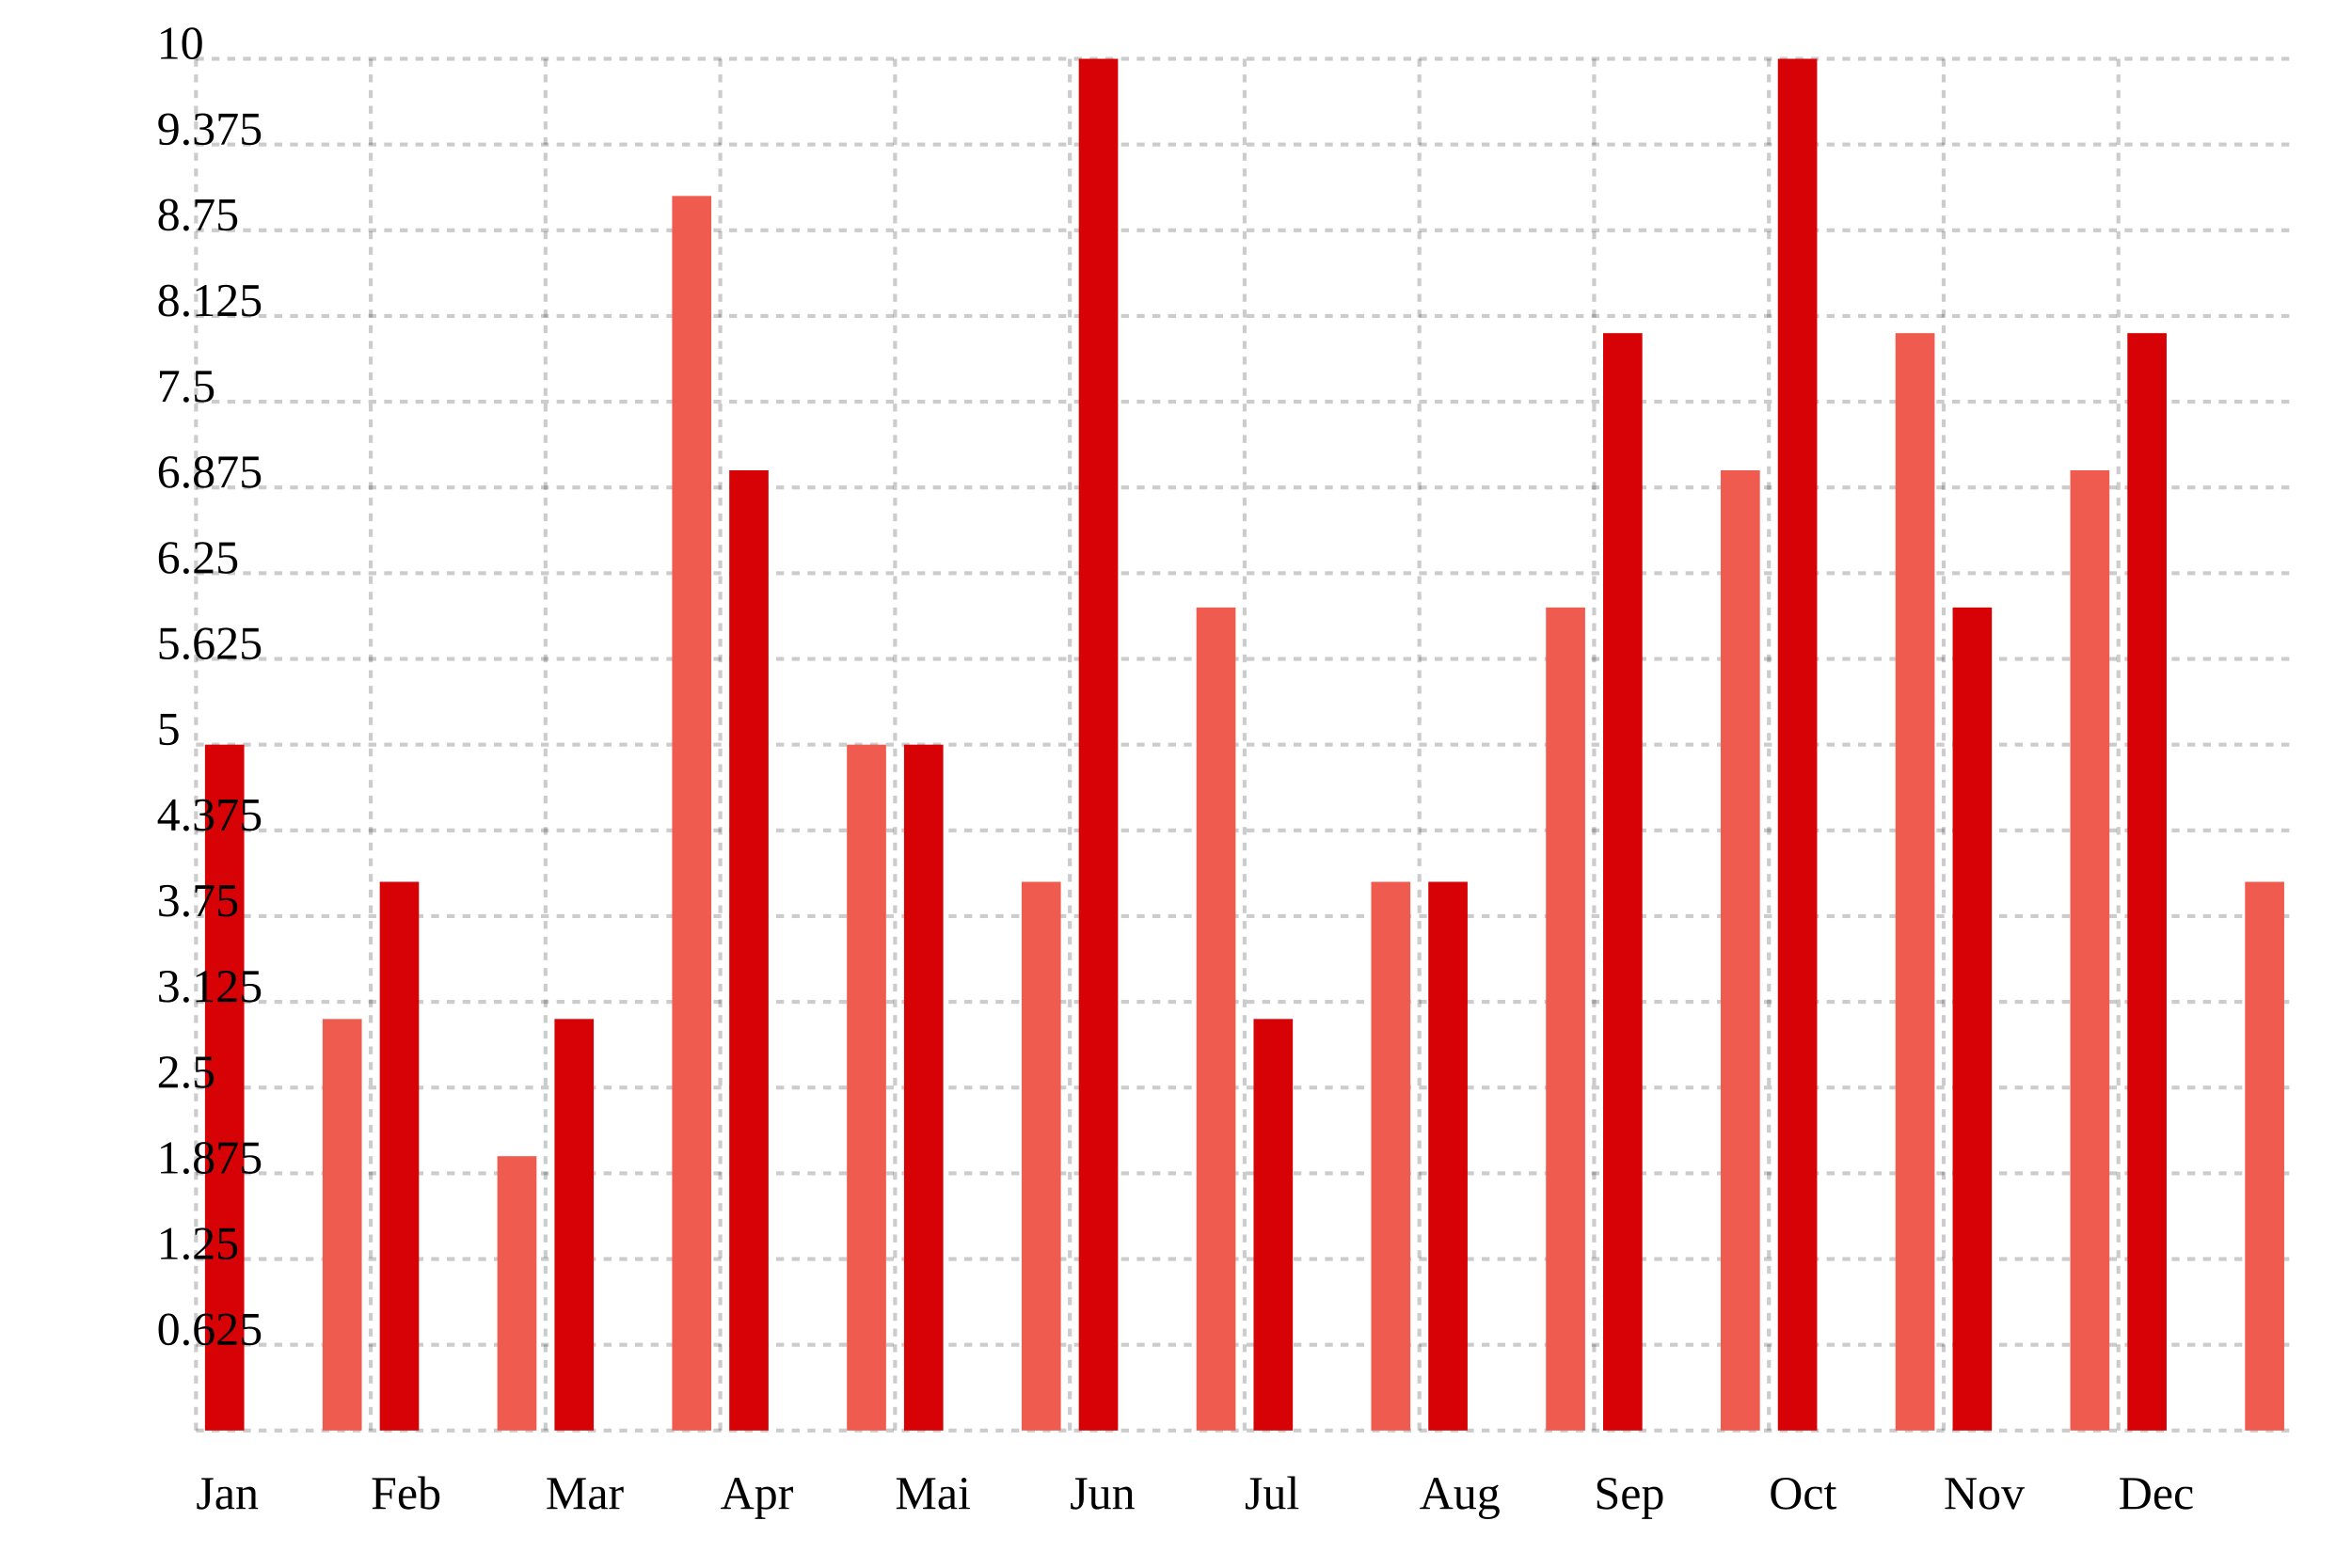
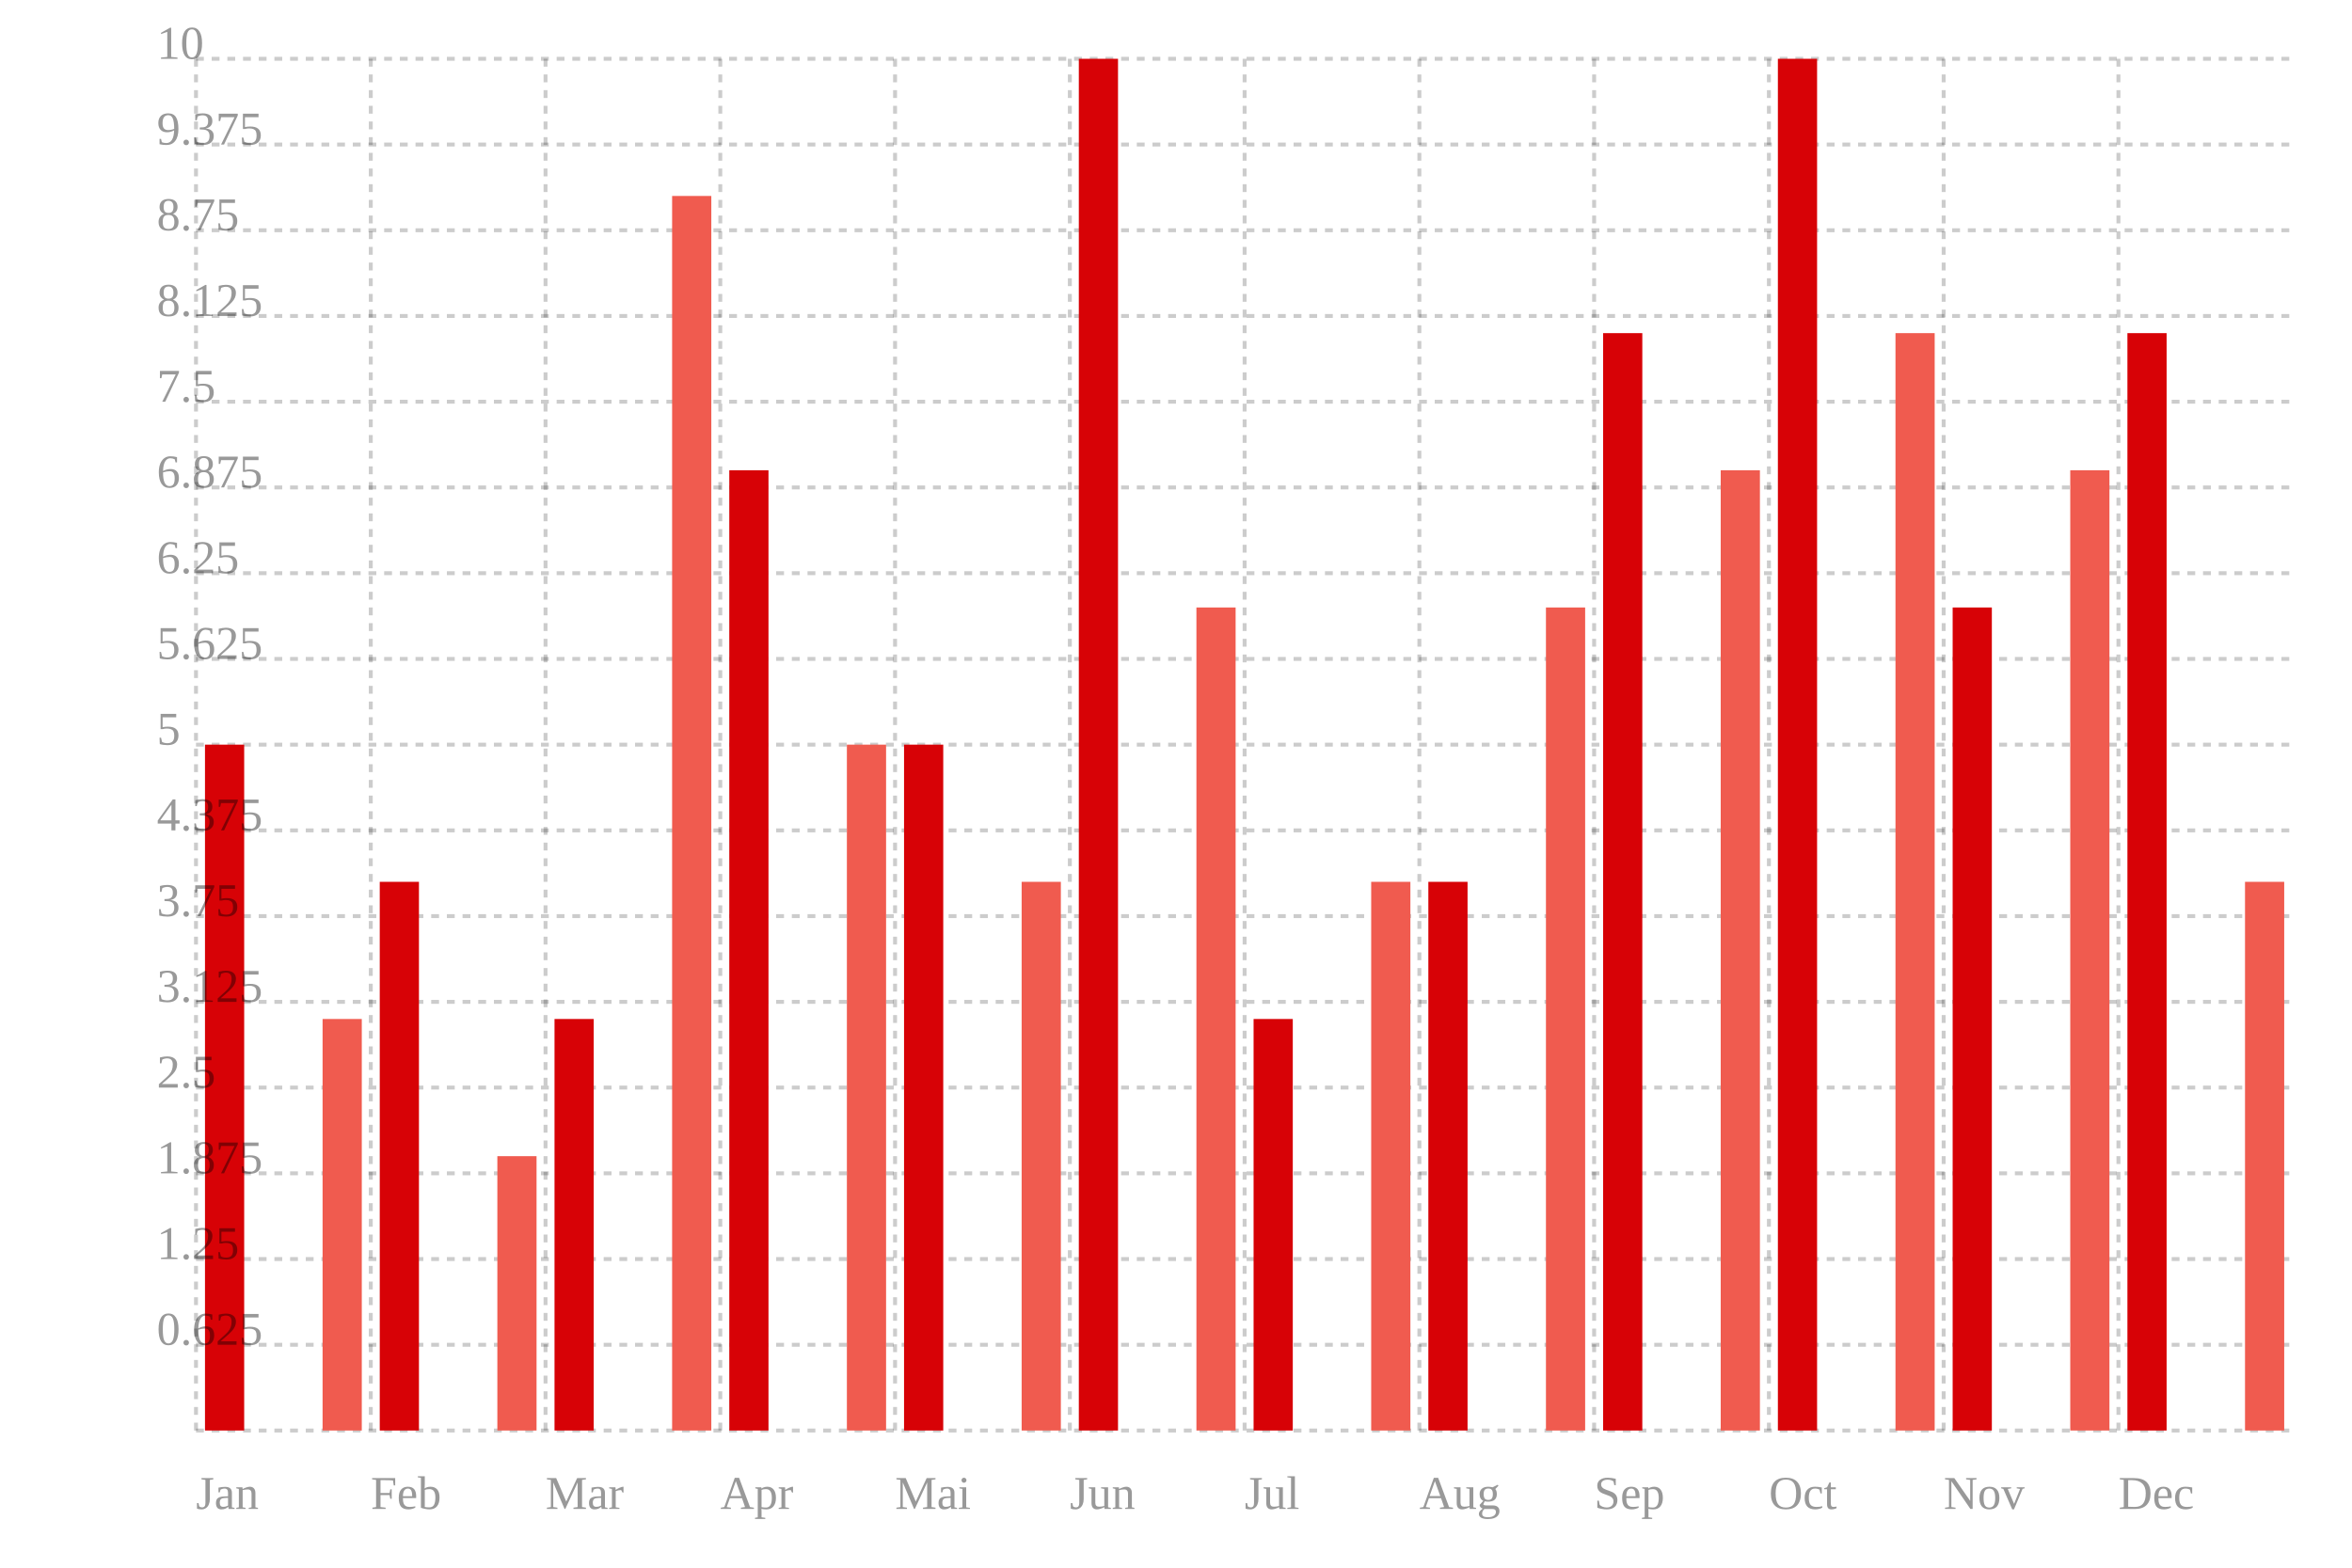
<svg xmlns="http://www.w3.org/2000/svg" xmlns:ns1="http://gionkunz.github.com/chartist-js/ct" width="600" height="400" class="ct-chart-bar" style="width: 600; height: 400">
  <g class="ct-grids">
    <line x1="50" x2="50" y1="15" y2="365" class="ct-grid ct-horizontal" style="stroke: rgba(0,0,0,.2); stroke-width: 1px; stroke-dasharray: 2px" />
    <line x1="94.583" x2="94.583" y1="15" y2="365" class="ct-grid ct-horizontal" style="stroke: rgba(0,0,0,.2); stroke-width: 1px; stroke-dasharray: 2px" />
    <line x1="139.167" x2="139.167" y1="15" y2="365" class="ct-grid ct-horizontal" style="stroke: rgba(0,0,0,.2); stroke-width: 1px; stroke-dasharray: 2px" />
    <line x1="183.75" x2="183.75" y1="15" y2="365" class="ct-grid ct-horizontal" style="stroke: rgba(0,0,0,.2); stroke-width: 1px; stroke-dasharray: 2px" />
    <line x1="228.333" x2="228.333" y1="15" y2="365" class="ct-grid ct-horizontal" style="stroke: rgba(0,0,0,.2); stroke-width: 1px; stroke-dasharray: 2px" />
    <line x1="272.917" x2="272.917" y1="15" y2="365" class="ct-grid ct-horizontal" style="stroke: rgba(0,0,0,.2); stroke-width: 1px; stroke-dasharray: 2px" />
    <line x1="317.5" x2="317.5" y1="15" y2="365" class="ct-grid ct-horizontal" style="stroke: rgba(0,0,0,.2); stroke-width: 1px; stroke-dasharray: 2px" />
    <line x1="362.083" x2="362.083" y1="15" y2="365" class="ct-grid ct-horizontal" style="stroke: rgba(0,0,0,.2); stroke-width: 1px; stroke-dasharray: 2px" />
    <line x1="406.667" x2="406.667" y1="15" y2="365" class="ct-grid ct-horizontal" style="stroke: rgba(0,0,0,.2); stroke-width: 1px; stroke-dasharray: 2px" />
    <line x1="451.25" x2="451.25" y1="15" y2="365" class="ct-grid ct-horizontal" style="stroke: rgba(0,0,0,.2); stroke-width: 1px; stroke-dasharray: 2px" />
    <line x1="495.833" x2="495.833" y1="15" y2="365" class="ct-grid ct-horizontal" style="stroke: rgba(0,0,0,.2); stroke-width: 1px; stroke-dasharray: 2px" />
    <line x1="540.417" x2="540.417" y1="15" y2="365" class="ct-grid ct-horizontal" style="stroke: rgba(0,0,0,.2); stroke-width: 1px; stroke-dasharray: 2px" />
    <line y1="365" y2="365" x1="50" x2="585" class="ct-grid ct-vertical" style="stroke: rgba(0,0,0,.2); stroke-width: 1px; stroke-dasharray: 2px" />
    <line y1="343.125" y2="343.125" x1="50" x2="585" class="ct-grid ct-vertical" style="stroke: rgba(0,0,0,.2); stroke-width: 1px; stroke-dasharray: 2px" />
    <line y1="321.25" y2="321.25" x1="50" x2="585" class="ct-grid ct-vertical" style="stroke: rgba(0,0,0,.2); stroke-width: 1px; stroke-dasharray: 2px" />
    <line y1="299.375" y2="299.375" x1="50" x2="585" class="ct-grid ct-vertical" style="stroke: rgba(0,0,0,.2); stroke-width: 1px; stroke-dasharray: 2px" />
    <line y1="277.5" y2="277.5" x1="50" x2="585" class="ct-grid ct-vertical" style="stroke: rgba(0,0,0,.2); stroke-width: 1px; stroke-dasharray: 2px" />
    <line y1="255.625" y2="255.625" x1="50" x2="585" class="ct-grid ct-vertical" style="stroke: rgba(0,0,0,.2); stroke-width: 1px; stroke-dasharray: 2px" />
    <line y1="233.75" y2="233.75" x1="50" x2="585" class="ct-grid ct-vertical" style="stroke: rgba(0,0,0,.2); stroke-width: 1px; stroke-dasharray: 2px" />
    <line y1="211.875" y2="211.875" x1="50" x2="585" class="ct-grid ct-vertical" style="stroke: rgba(0,0,0,.2); stroke-width: 1px; stroke-dasharray: 2px" />
    <line y1="190" y2="190" x1="50" x2="585" class="ct-grid ct-vertical" style="stroke: rgba(0,0,0,.2); stroke-width: 1px; stroke-dasharray: 2px" />
    <line y1="168.125" y2="168.125" x1="50" x2="585" class="ct-grid ct-vertical" style="stroke: rgba(0,0,0,.2); stroke-width: 1px; stroke-dasharray: 2px" />
    <line y1="146.25" y2="146.25" x1="50" x2="585" class="ct-grid ct-vertical" style="stroke: rgba(0,0,0,.2); stroke-width: 1px; stroke-dasharray: 2px" />
    <line y1="124.375" y2="124.375" x1="50" x2="585" class="ct-grid ct-vertical" style="stroke: rgba(0,0,0,.2); stroke-width: 1px; stroke-dasharray: 2px" />
    <line y1="102.5" y2="102.5" x1="50" x2="585" class="ct-grid ct-vertical" style="stroke: rgba(0,0,0,.2); stroke-width: 1px; stroke-dasharray: 2px" />
    <line y1="80.625" y2="80.625" x1="50" x2="585" class="ct-grid ct-vertical" style="stroke: rgba(0,0,0,.2); stroke-width: 1px; stroke-dasharray: 2px" />
    <line y1="58.75" y2="58.75" x1="50" x2="585" class="ct-grid ct-vertical" style="stroke: rgba(0,0,0,.2); stroke-width: 1px; stroke-dasharray: 2px" />
    <line y1="36.875" y2="36.875" x1="50" x2="585" class="ct-grid ct-vertical" style="stroke: rgba(0,0,0,.2); stroke-width: 1px; stroke-dasharray: 2px" />
    <line y1="15" y2="15" x1="50" x2="585" class="ct-grid ct-vertical" style="stroke: rgba(0,0,0,.2); stroke-width: 1px; stroke-dasharray: 2px" />
  </g>
  <g>
    <g class="ct-series ct-series-a">
      <line x1="57.292" x2="57.292" y1="365" y2="190" class="ct-bar" ns1:value="5" style="stroke: rgb(215,2,6); fill: none; stroke-width: 10px" />
      <line x1="101.875" x2="101.875" y1="365" y2="225" class="ct-bar" ns1:value="4" style="stroke: rgb(215,2,6); fill: none; stroke-width: 10px" />
      <line x1="146.458" x2="146.458" y1="365" y2="260" class="ct-bar" ns1:value="3" style="stroke: rgb(215,2,6); fill: none; stroke-width: 10px" />
      <line x1="191.042" x2="191.042" y1="365" y2="120" class="ct-bar" ns1:value="7" style="stroke: rgb(215,2,6); fill: none; stroke-width: 10px" />
      <line x1="235.625" x2="235.625" y1="365" y2="190" class="ct-bar" ns1:value="5" style="stroke: rgb(215,2,6); fill: none; stroke-width: 10px" />
      <line x1="280.208" x2="280.208" y1="365" y2="15" class="ct-bar" ns1:value="10" style="stroke: rgb(215,2,6); fill: none; stroke-width: 10px" />
      <line x1="324.792" x2="324.792" y1="365" y2="260" class="ct-bar" ns1:value="3" style="stroke: rgb(215,2,6); fill: none; stroke-width: 10px" />
      <line x1="369.375" x2="369.375" y1="365" y2="225" class="ct-bar" ns1:value="4" style="stroke: rgb(215,2,6); fill: none; stroke-width: 10px" />
      <line x1="413.958" x2="413.958" y1="365" y2="85" class="ct-bar" ns1:value="8" style="stroke: rgb(215,2,6); fill: none; stroke-width: 10px" />
      <line x1="458.542" x2="458.542" y1="365" y2="15" class="ct-bar" ns1:value="10" style="stroke: rgb(215,2,6); fill: none; stroke-width: 10px" />
      <line x1="503.125" x2="503.125" y1="365" y2="155" class="ct-bar" ns1:value="6" style="stroke: rgb(215,2,6); fill: none; stroke-width: 10px" />
      <line x1="547.708" x2="547.708" y1="365" y2="85" class="ct-bar" ns1:value="8" style="stroke: rgb(215,2,6); fill: none; stroke-width: 10px" />
    </g>
    <g class="ct-series ct-series-b">
      <line x1="87.292" x2="87.292" y1="365" y2="260" class="ct-bar" ns1:value="3" style="stroke: rgb(240,91,79); fill: none; stroke-width: 10px" />
      <line x1="131.875" x2="131.875" y1="365" y2="295" class="ct-bar" ns1:value="2" style="stroke: rgb(240,91,79); fill: none; stroke-width: 10px" />
      <line x1="176.458" x2="176.458" y1="365" y2="50" class="ct-bar" ns1:value="9" style="stroke: rgb(240,91,79); fill: none; stroke-width: 10px" />
      <line x1="221.042" x2="221.042" y1="365" y2="190" class="ct-bar" ns1:value="5" style="stroke: rgb(240,91,79); fill: none; stroke-width: 10px" />
      <line x1="265.625" x2="265.625" y1="365" y2="225" class="ct-bar" ns1:value="4" style="stroke: rgb(240,91,79); fill: none; stroke-width: 10px" />
      <line x1="310.208" x2="310.208" y1="365" y2="155" class="ct-bar" ns1:value="6" style="stroke: rgb(240,91,79); fill: none; stroke-width: 10px" />
      <line x1="354.792" x2="354.792" y1="365" y2="225" class="ct-bar" ns1:value="4" style="stroke: rgb(240,91,79); fill: none; stroke-width: 10px" />
      <line x1="399.375" x2="399.375" y1="365" y2="155" class="ct-bar" ns1:value="6" style="stroke: rgb(240,91,79); fill: none; stroke-width: 10px" />
      <line x1="443.958" x2="443.958" y1="365" y2="120" class="ct-bar" ns1:value="7" style="stroke: rgb(240,91,79); fill: none; stroke-width: 10px" />
      <line x1="488.542" x2="488.542" y1="365" y2="85" class="ct-bar" ns1:value="8" style="stroke: rgb(240,91,79); fill: none; stroke-width: 10px" />
      <line x1="533.125" x2="533.125" y1="365" y2="120" class="ct-bar" ns1:value="7" style="stroke: rgb(240,91,79); fill: none; stroke-width: 10px" />
      <line x1="577.708" x2="577.708" y1="365" y2="225" class="ct-bar" ns1:value="4" style="stroke: rgb(240,91,79); fill: none; stroke-width: 10px" />
    </g>
  </g>
  <g class="ct-labels">
-     <text x="50" y="385" width="44.583" height="20" class="ct-label ct-horizontal ct-end" style="-webkit-justify-content: center; -webkit-box-pack: center; display: -webkit-box">Jan</text>
-     <text x="94.583" y="385" width="44.583" height="20" class="ct-label ct-horizontal ct-end" style="-webkit-justify-content: center; -webkit-box-pack: center; display: -webkit-box">Feb</text>
-     <text x="139.167" y="385" width="44.583" height="20" class="ct-label ct-horizontal ct-end" style="-webkit-justify-content: center; -webkit-box-pack: center; display: -webkit-box">Mar</text>
-     <text x="183.75" y="385" width="44.583" height="20" class="ct-label ct-horizontal ct-end" style="-webkit-justify-content: center; -webkit-box-pack: center; display: -webkit-box">Apr</text>
-     <text x="228.333" y="385" width="44.583" height="20" class="ct-label ct-horizontal ct-end" style="-webkit-justify-content: center; -webkit-box-pack: center; display: -webkit-box">Mai</text>
-     <text x="272.917" y="385" width="44.583" height="20" class="ct-label ct-horizontal ct-end" style="-webkit-justify-content: center; -webkit-box-pack: center; display: -webkit-box">Jun</text>
-     <text x="317.5" y="385" width="44.583" height="20" class="ct-label ct-horizontal ct-end" style="-webkit-justify-content: center; -webkit-box-pack: center; display: -webkit-box">Jul</text>
-     <text x="362.083" y="385" width="44.583" height="20" class="ct-label ct-horizontal ct-end" style="-webkit-justify-content: center; -webkit-box-pack: center; display: -webkit-box">Aug</text>
-     <text x="406.667" y="385" width="44.583" height="20" class="ct-label ct-horizontal ct-end" style="-webkit-justify-content: center; -webkit-box-pack: center; display: -webkit-box">Sep</text>
-     <text x="451.25" y="385" width="44.583" height="20" class="ct-label ct-horizontal ct-end" style="-webkit-justify-content: center; -webkit-box-pack: center; display: -webkit-box">Oct</text>
-     <text x="495.833" y="385" width="44.583" height="20" class="ct-label ct-horizontal ct-end" style="-webkit-justify-content: center; -webkit-box-pack: center; display: -webkit-box">Nov</text>
-     <text x="540.417" y="385" width="44.583" height="20" class="ct-label ct-horizontal ct-end" style="-webkit-justify-content: center; -webkit-box-pack: center; display: -webkit-box">Dec</text>
-     <text y="365" x="40" height="21.875" width="30" class="ct-label ct-vertical ct-start" style="display: -webkit-box" />
-     <text y="343.125" x="40" height="21.875" width="30" class="ct-label ct-vertical ct-start" style="display: -webkit-box">0.625</text>
-     <text y="321.25" x="40" height="21.875" width="30" class="ct-label ct-vertical ct-start" style="display: -webkit-box">1.25</text>
-     <text y="299.375" x="40" height="21.875" width="30" class="ct-label ct-vertical ct-start" style="display: -webkit-box">1.875</text>
-     <text y="277.5" x="40" height="21.875" width="30" class="ct-label ct-vertical ct-start" style="display: -webkit-box">2.5</text>
-     <text y="255.625" x="40" height="21.875" width="30" class="ct-label ct-vertical ct-start" style="display: -webkit-box">3.125</text>
-     <text y="233.75" x="40" height="21.875" width="30" class="ct-label ct-vertical ct-start" style="display: -webkit-box">3.75</text>
-     <text y="211.875" x="40" height="21.875" width="30" class="ct-label ct-vertical ct-start" style="display: -webkit-box">4.375</text>
-     <text y="190" x="40" height="21.875" width="30" class="ct-label ct-vertical ct-start" style="display: -webkit-box">5</text>
-     <text y="168.125" x="40" height="21.875" width="30" class="ct-label ct-vertical ct-start" style="display: -webkit-box">5.625</text>
-     <text y="146.25" x="40" height="21.875" width="30" class="ct-label ct-vertical ct-start" style="display: -webkit-box">6.25</text>
-     <text y="124.375" x="40" height="21.875" width="30" class="ct-label ct-vertical ct-start" style="display: -webkit-box">6.875</text>
-     <text y="102.5" x="40" height="21.875" width="30" class="ct-label ct-vertical ct-start" style="display: -webkit-box">7.5</text>
-     <text y="80.625" x="40" height="21.875" width="30" class="ct-label ct-vertical ct-start" style="display: -webkit-box">8.125</text>
-     <text y="58.75" x="40" height="21.875" width="30" class="ct-label ct-vertical ct-start" style="display: -webkit-box">8.75</text>
-     <text y="36.875" x="40" height="21.875" width="30" class="ct-label ct-vertical ct-start" style="display: -webkit-box">9.375</text>
-     <text y="15" x="40" height="30" width="30" class="ct-label ct-vertical ct-start" style="display: -webkit-box">10</text>
+     <text x="50" y="385" width="44.583" height="20" class="ct-label ct-horizontal ct-end" style="-webkit-justify-content: center; -webkit-box-pack: center; display: -webkit-box; fill: rgba(0,0,0,.4); color: rgba(0,0,0,.4); font-size: .75rem; line-height: 1">Jan</text>
+     <text x="94.583" y="385" width="44.583" height="20" class="ct-label ct-horizontal ct-end" style="-webkit-justify-content: center; -webkit-box-pack: center; display: -webkit-box; fill: rgba(0,0,0,.4); color: rgba(0,0,0,.4); font-size: .75rem; line-height: 1">Feb</text>
+     <text x="139.167" y="385" width="44.583" height="20" class="ct-label ct-horizontal ct-end" style="-webkit-justify-content: center; -webkit-box-pack: center; display: -webkit-box; fill: rgba(0,0,0,.4); color: rgba(0,0,0,.4); font-size: .75rem; line-height: 1">Mar</text>
+     <text x="183.75" y="385" width="44.583" height="20" class="ct-label ct-horizontal ct-end" style="-webkit-justify-content: center; -webkit-box-pack: center; display: -webkit-box; fill: rgba(0,0,0,.4); color: rgba(0,0,0,.4); font-size: .75rem; line-height: 1">Apr</text>
+     <text x="228.333" y="385" width="44.583" height="20" class="ct-label ct-horizontal ct-end" style="-webkit-justify-content: center; -webkit-box-pack: center; display: -webkit-box; fill: rgba(0,0,0,.4); color: rgba(0,0,0,.4); font-size: .75rem; line-height: 1">Mai</text>
+     <text x="272.917" y="385" width="44.583" height="20" class="ct-label ct-horizontal ct-end" style="-webkit-justify-content: center; -webkit-box-pack: center; display: -webkit-box; fill: rgba(0,0,0,.4); color: rgba(0,0,0,.4); font-size: .75rem; line-height: 1">Jun</text>
+     <text x="317.5" y="385" width="44.583" height="20" class="ct-label ct-horizontal ct-end" style="-webkit-justify-content: center; -webkit-box-pack: center; display: -webkit-box; fill: rgba(0,0,0,.4); color: rgba(0,0,0,.4); font-size: .75rem; line-height: 1">Jul</text>
+     <text x="362.083" y="385" width="44.583" height="20" class="ct-label ct-horizontal ct-end" style="-webkit-justify-content: center; -webkit-box-pack: center; display: -webkit-box; fill: rgba(0,0,0,.4); color: rgba(0,0,0,.4); font-size: .75rem; line-height: 1">Aug</text>
+     <text x="406.667" y="385" width="44.583" height="20" class="ct-label ct-horizontal ct-end" style="-webkit-justify-content: center; -webkit-box-pack: center; display: -webkit-box; fill: rgba(0,0,0,.4); color: rgba(0,0,0,.4); font-size: .75rem; line-height: 1">Sep</text>
+     <text x="451.25" y="385" width="44.583" height="20" class="ct-label ct-horizontal ct-end" style="-webkit-justify-content: center; -webkit-box-pack: center; display: -webkit-box; fill: rgba(0,0,0,.4); color: rgba(0,0,0,.4); font-size: .75rem; line-height: 1">Oct</text>
+     <text x="495.833" y="385" width="44.583" height="20" class="ct-label ct-horizontal ct-end" style="-webkit-justify-content: center; -webkit-box-pack: center; display: -webkit-box; fill: rgba(0,0,0,.4); color: rgba(0,0,0,.4); font-size: .75rem; line-height: 1">Nov</text>
+     <text x="540.417" y="385" width="44.583" height="20" class="ct-label ct-horizontal ct-end" style="-webkit-justify-content: center; -webkit-box-pack: center; display: -webkit-box; fill: rgba(0,0,0,.4); color: rgba(0,0,0,.4); font-size: .75rem; line-height: 1">Dec</text>
+     <text y="365" x="40" height="21.875" width="30" class="ct-label ct-vertical ct-start" style="display: -webkit-box; fill: rgba(0,0,0,.4); color: rgba(0,0,0,.4); font-size: .75rem; line-height: 1" />
+     <text y="343.125" x="40" height="21.875" width="30" class="ct-label ct-vertical ct-start" style="display: -webkit-box; fill: rgba(0,0,0,.4); color: rgba(0,0,0,.4); font-size: .75rem; line-height: 1">0.625</text>
+     <text y="321.25" x="40" height="21.875" width="30" class="ct-label ct-vertical ct-start" style="display: -webkit-box; fill: rgba(0,0,0,.4); color: rgba(0,0,0,.4); font-size: .75rem; line-height: 1">1.25</text>
+     <text y="299.375" x="40" height="21.875" width="30" class="ct-label ct-vertical ct-start" style="display: -webkit-box; fill: rgba(0,0,0,.4); color: rgba(0,0,0,.4); font-size: .75rem; line-height: 1">1.875</text>
+     <text y="277.5" x="40" height="21.875" width="30" class="ct-label ct-vertical ct-start" style="display: -webkit-box; fill: rgba(0,0,0,.4); color: rgba(0,0,0,.4); font-size: .75rem; line-height: 1">2.5</text>
+     <text y="255.625" x="40" height="21.875" width="30" class="ct-label ct-vertical ct-start" style="display: -webkit-box; fill: rgba(0,0,0,.4); color: rgba(0,0,0,.4); font-size: .75rem; line-height: 1">3.125</text>
+     <text y="233.75" x="40" height="21.875" width="30" class="ct-label ct-vertical ct-start" style="display: -webkit-box; fill: rgba(0,0,0,.4); color: rgba(0,0,0,.4); font-size: .75rem; line-height: 1">3.75</text>
+     <text y="211.875" x="40" height="21.875" width="30" class="ct-label ct-vertical ct-start" style="display: -webkit-box; fill: rgba(0,0,0,.4); color: rgba(0,0,0,.4); font-size: .75rem; line-height: 1">4.375</text>
+     <text y="190" x="40" height="21.875" width="30" class="ct-label ct-vertical ct-start" style="display: -webkit-box; fill: rgba(0,0,0,.4); color: rgba(0,0,0,.4); font-size: .75rem; line-height: 1">5</text>
+     <text y="168.125" x="40" height="21.875" width="30" class="ct-label ct-vertical ct-start" style="display: -webkit-box; fill: rgba(0,0,0,.4); color: rgba(0,0,0,.4); font-size: .75rem; line-height: 1">5.625</text>
+     <text y="146.25" x="40" height="21.875" width="30" class="ct-label ct-vertical ct-start" style="display: -webkit-box; fill: rgba(0,0,0,.4); color: rgba(0,0,0,.4); font-size: .75rem; line-height: 1">6.25</text>
+     <text y="124.375" x="40" height="21.875" width="30" class="ct-label ct-vertical ct-start" style="display: -webkit-box; fill: rgba(0,0,0,.4); color: rgba(0,0,0,.4); font-size: .75rem; line-height: 1">6.875</text>
+     <text y="102.5" x="40" height="21.875" width="30" class="ct-label ct-vertical ct-start" style="display: -webkit-box; fill: rgba(0,0,0,.4); color: rgba(0,0,0,.4); font-size: .75rem; line-height: 1">7.5</text>
+     <text y="80.625" x="40" height="21.875" width="30" class="ct-label ct-vertical ct-start" style="display: -webkit-box; fill: rgba(0,0,0,.4); color: rgba(0,0,0,.4); font-size: .75rem; line-height: 1">8.125</text>
+     <text y="58.75" x="40" height="21.875" width="30" class="ct-label ct-vertical ct-start" style="display: -webkit-box; fill: rgba(0,0,0,.4); color: rgba(0,0,0,.4); font-size: .75rem; line-height: 1">8.75</text>
+     <text y="36.875" x="40" height="21.875" width="30" class="ct-label ct-vertical ct-start" style="display: -webkit-box; fill: rgba(0,0,0,.4); color: rgba(0,0,0,.4); font-size: .75rem; line-height: 1">9.375</text>
+     <text y="15" x="40" height="30" width="30" class="ct-label ct-vertical ct-start" style="display: -webkit-box; fill: rgba(0,0,0,.4); color: rgba(0,0,0,.4); font-size: .75rem; line-height: 1">10</text>
  </g>
</svg>
